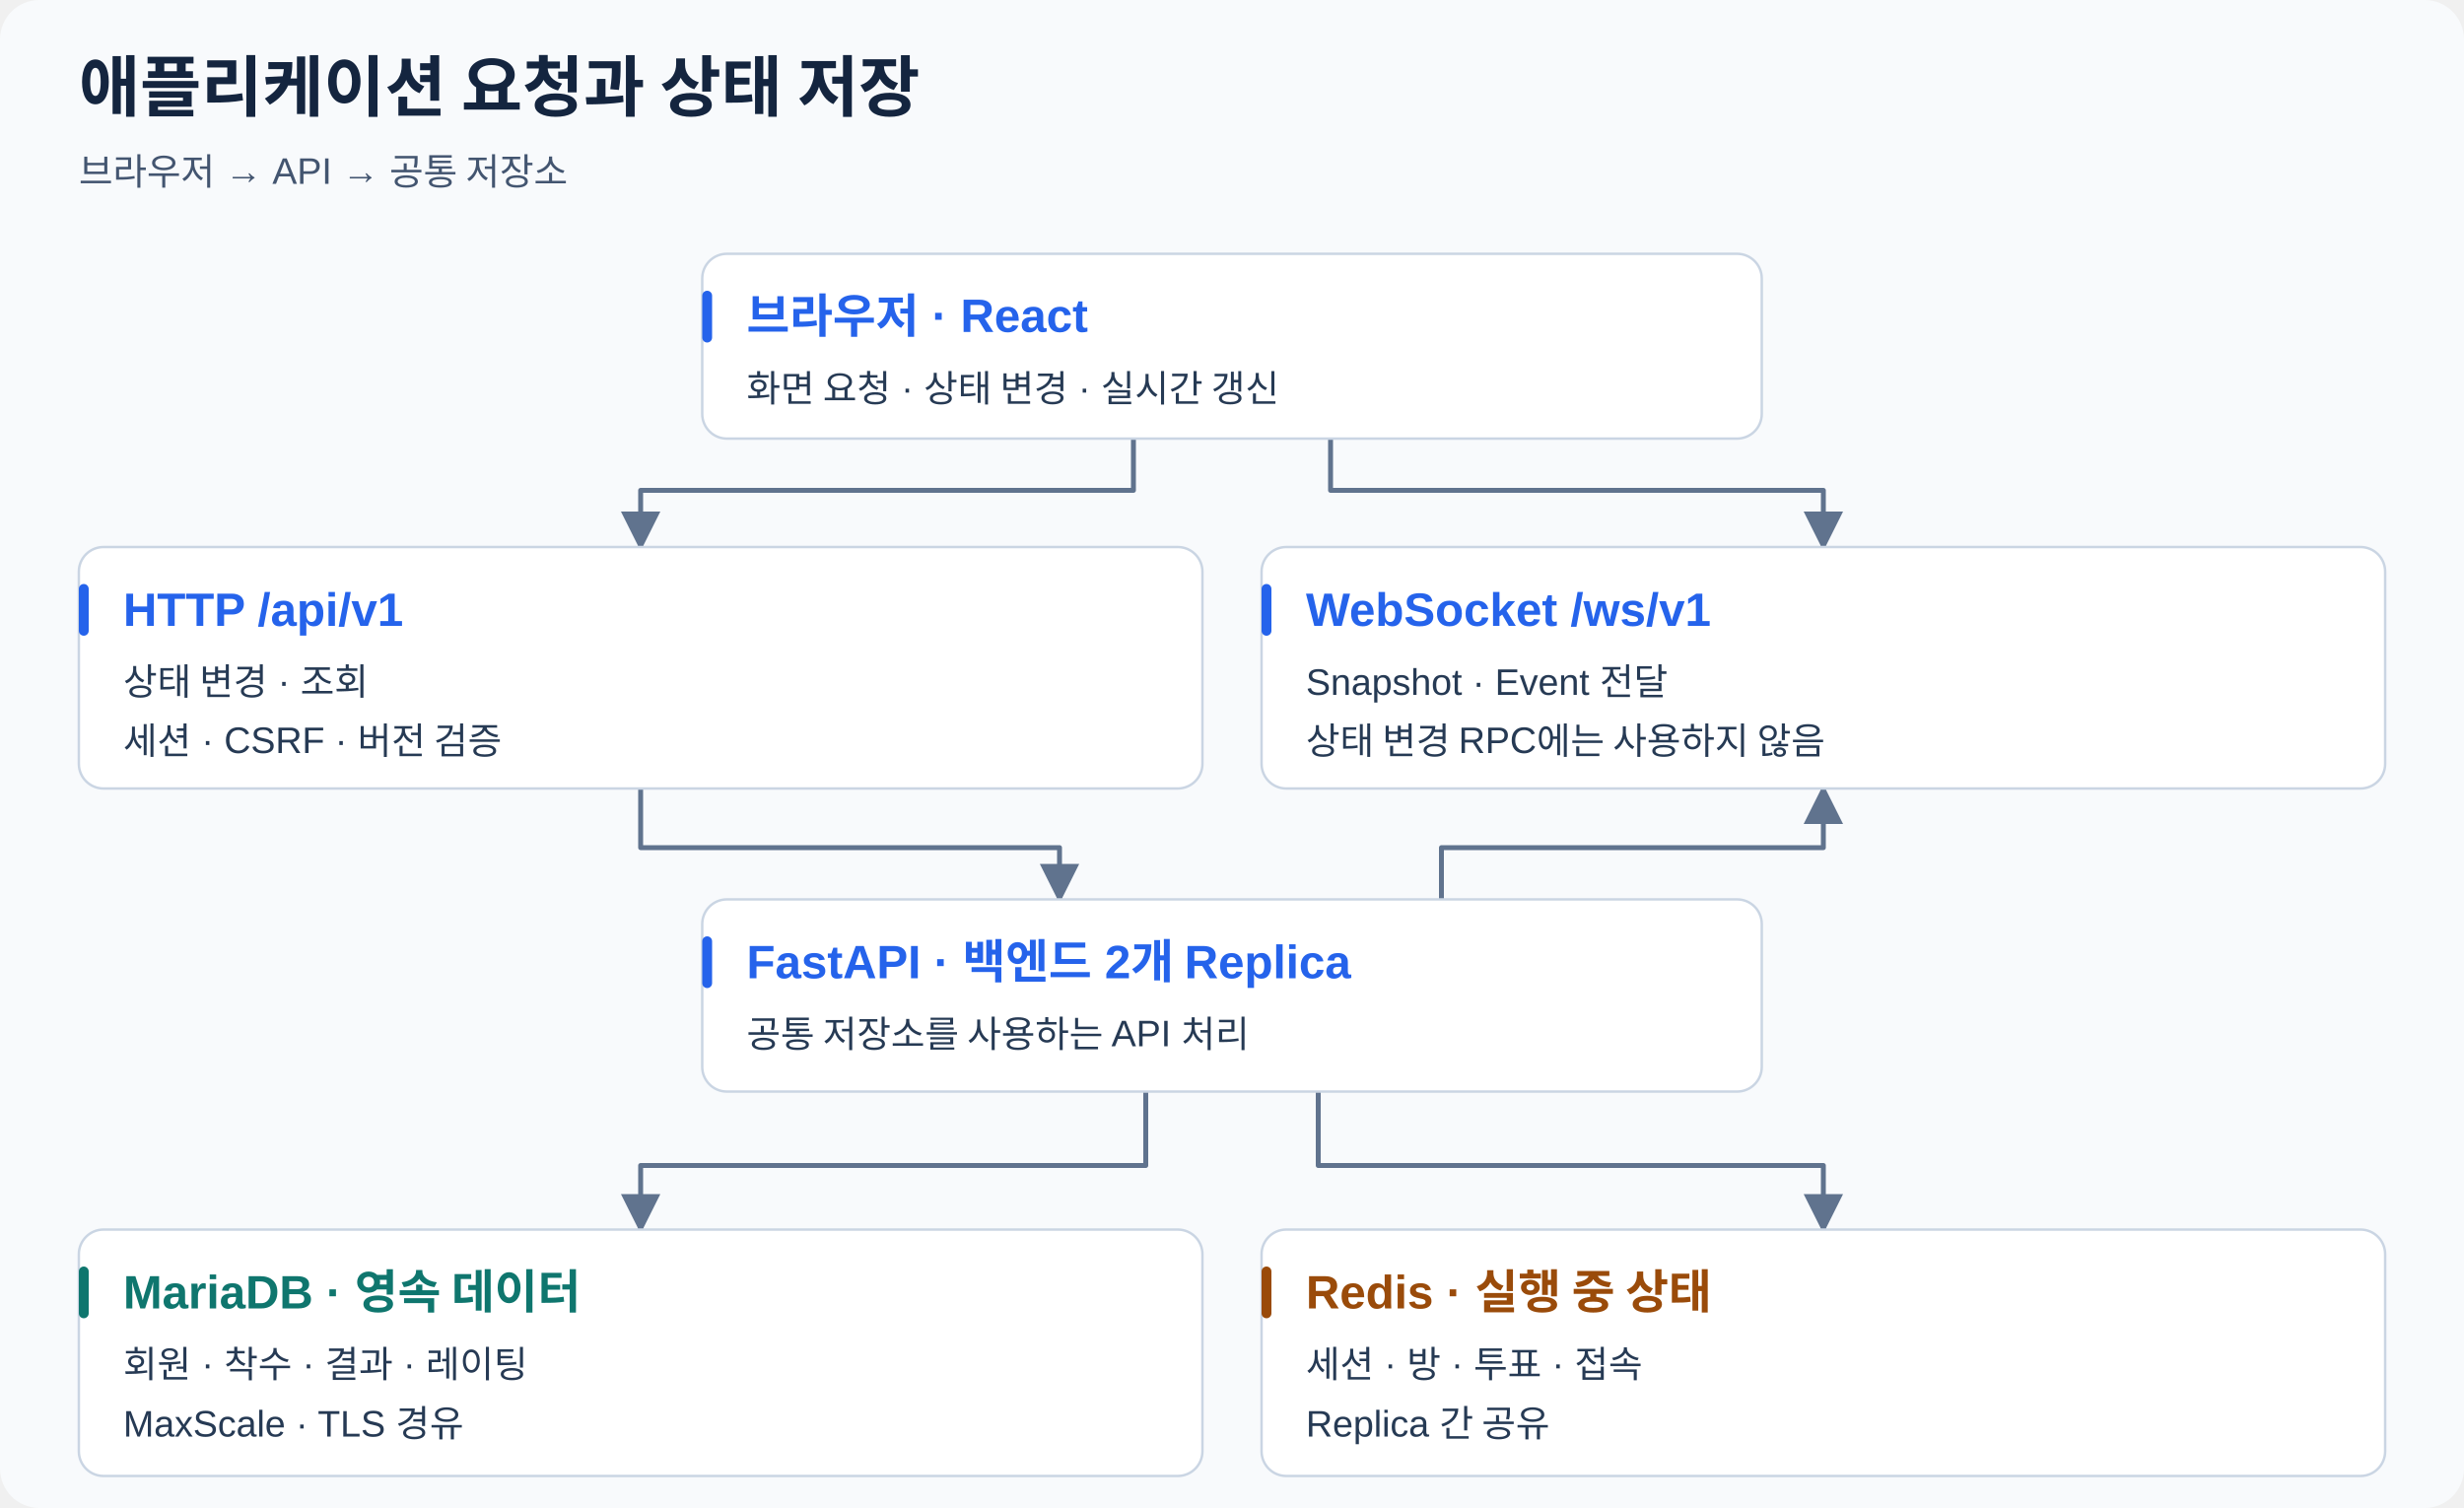
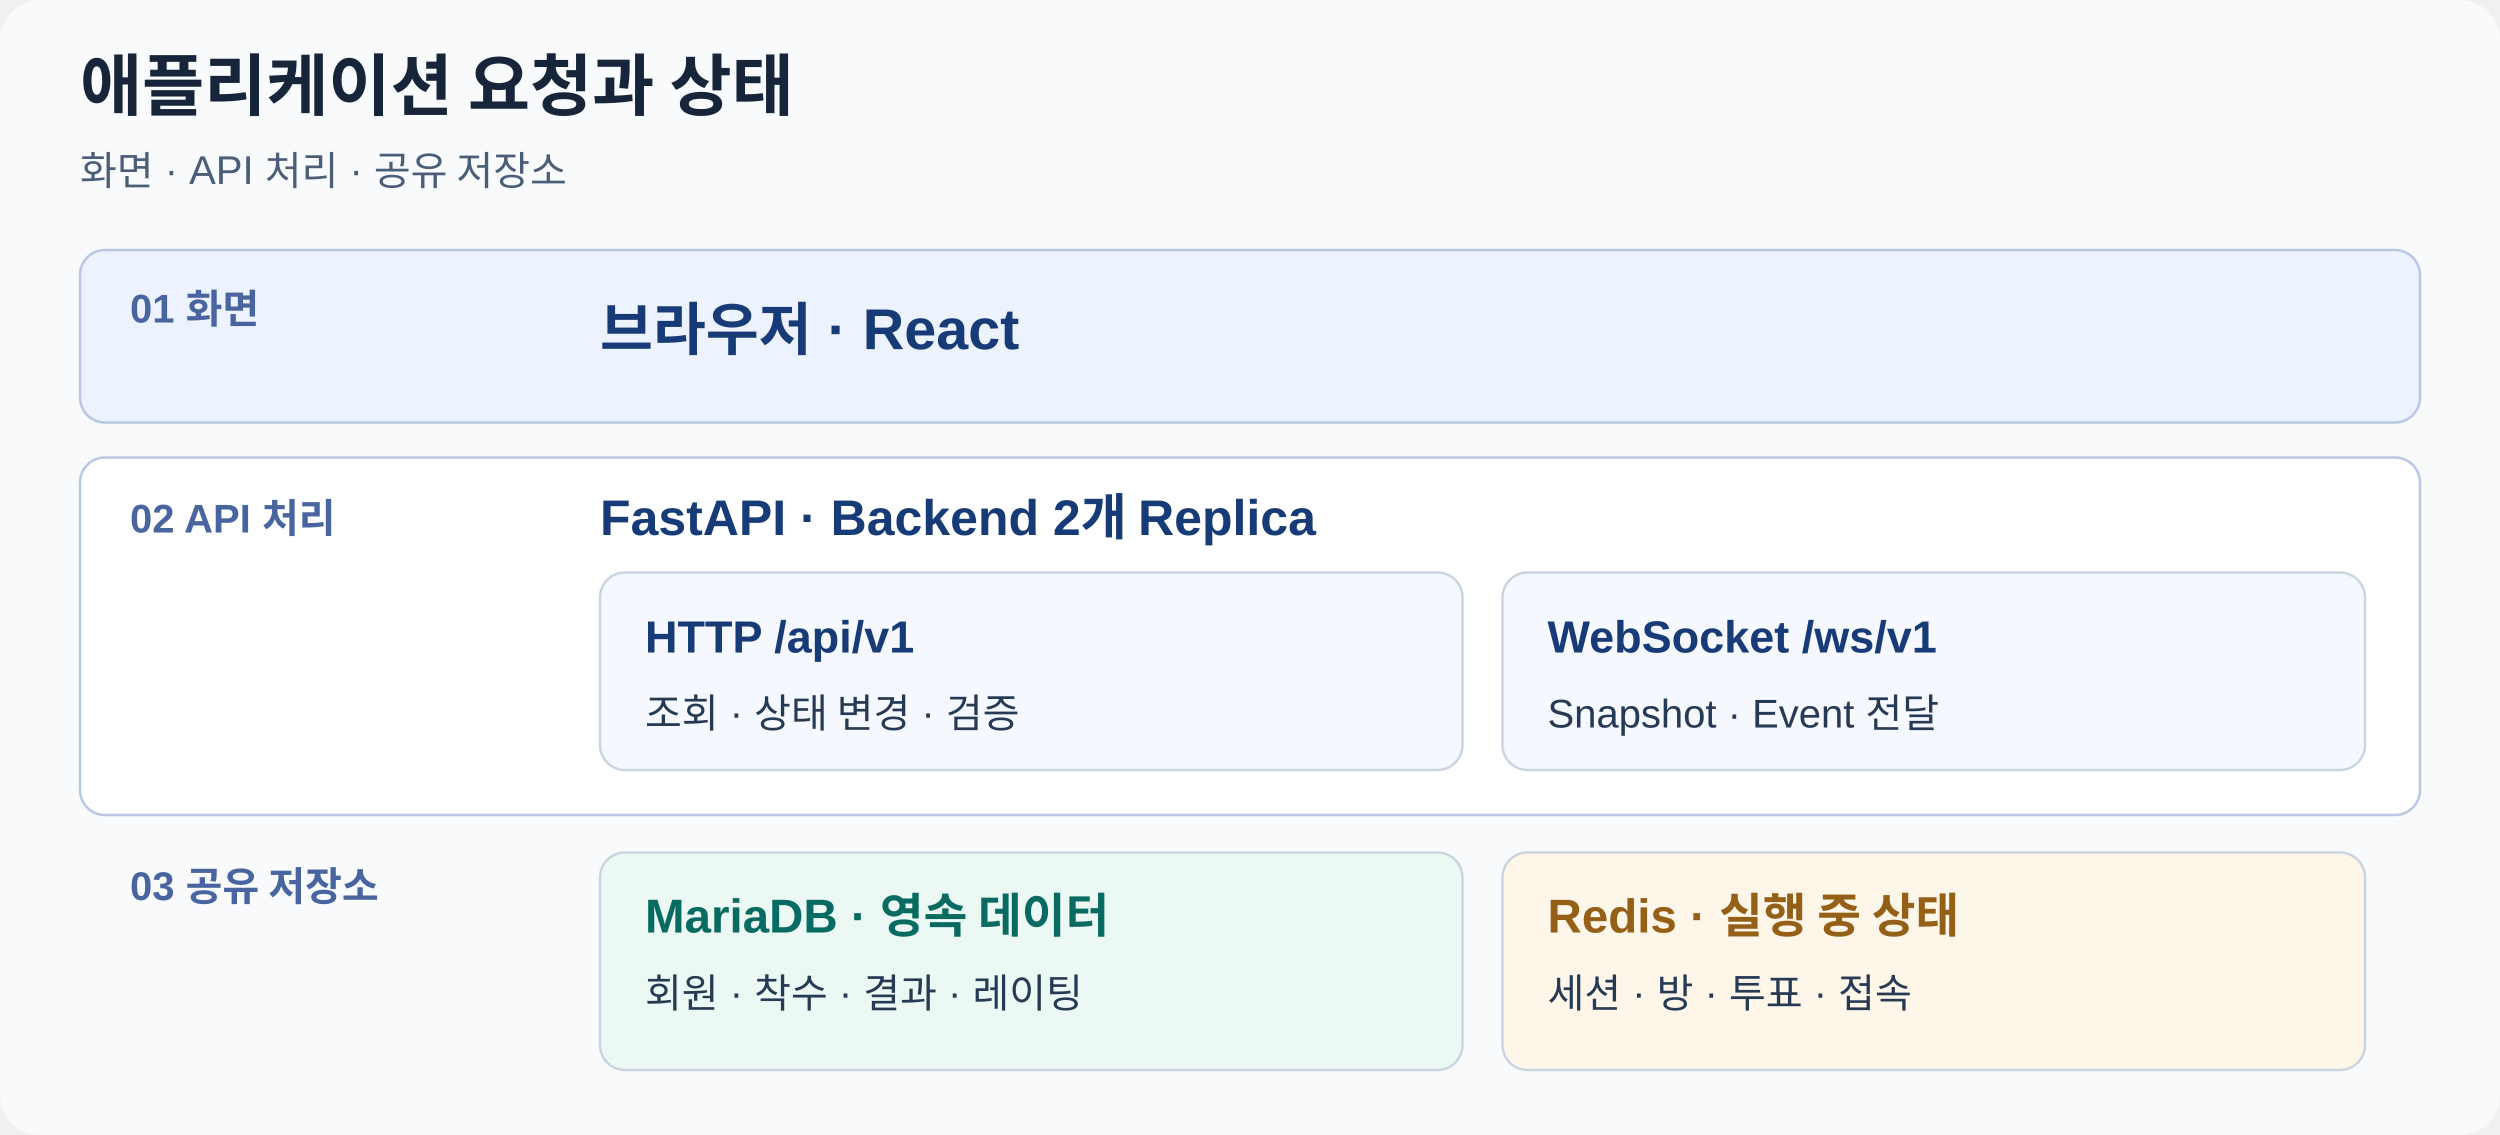
- <svg xmlns="http://www.w3.org/2000/svg" width="1000" height="612" viewBox="0 0 1000 612" role="img" aria-labelledby="title desc">
-   <defs>
-     <marker id="arrow" viewBox="0 0 10 10" refX="9" refY="5" markerWidth="8" markerHeight="8" orient="auto-start-reverse">
-       <path d="M 0 0 L 10 5 L 0 10 z" fill="#60738e" />
-     </marker>
-   </defs>
-   <rect width="1000" height="612" rx="16" fill="#f8fafc" />
-   <text x="32" y="45" font-family="Arial,'Noto Sans CJK KR','Malgun Gothic',sans-serif" font-size="27" font-weight="700" fill="#14253f">애플리케이션 요청과 상태 저장</text>
-   <text x="32" y="75" font-family="Arial,'Noto Sans CJK KR','Malgun Gothic',sans-serif" font-size="15" font-weight="400" fill="#435570">브라우저 → API → 공통 저장소</text>
-   <path d="M 460 178 V 199 H 260 V 222" fill="none" stroke="#60738e" stroke-width="2" stroke-linejoin="round" stroke-linecap="round" marker-end="url(#arrow)" />
-   <path d="M 540 178 V 199 H 740 V 222" fill="none" stroke="#60738e" stroke-width="2" stroke-linejoin="round" stroke-linecap="round" marker-end="url(#arrow)" />
-   <path d="M 260 320 V 344 H 430 V 365" fill="none" stroke="#60738e" stroke-width="2" stroke-linejoin="round" stroke-linecap="round" marker-end="url(#arrow)" />
-   <path d="M 585 365 V 344 H 740 V 320" fill="none" stroke="#60738e" stroke-width="2" stroke-linejoin="round" stroke-linecap="round" marker-end="url(#arrow)" />
-   <path d="M 465 443 V 473 H 260 V 499" fill="none" stroke="#60738e" stroke-width="2" stroke-linejoin="round" stroke-linecap="round" marker-end="url(#arrow)" />
-   <path d="M 535 443 V 473 H 740 V 499" fill="none" stroke="#60738e" stroke-width="2" stroke-linejoin="round" stroke-linecap="round" marker-end="url(#arrow)" />
-   <rect x="285" y="103" width="430" height="75" rx="10" fill="#ffffff" stroke="#cad5e3" />
-   <rect x="285" y="118" width="4" height="21" rx="2" fill="#2563eb" />
-   <text x="303" y="135" font-family="Arial,'Noto Sans CJK KR','Malgun Gothic',sans-serif" font-size="19" font-weight="700" fill="#2563eb">브라우저 · React</text>
-   <text x="303" y="163" font-family="Arial,'Noto Sans CJK KR','Malgun Gothic',sans-serif" font-size="15" font-weight="400" fill="#263a54">화면 요청 · 상태 변경 · 실시간 갱신</text>
-   <rect x="32" y="222" width="456" height="98" rx="10" fill="#ffffff" stroke="#cad5e3" />
-   <rect x="32" y="237" width="4" height="21" rx="2" fill="#2563eb" />
-   <text x="50" y="254" font-family="Arial,'Noto Sans CJK KR','Malgun Gothic',sans-serif" font-size="19" font-weight="700" fill="#2563eb">HTTP  /api/v1</text>
-   <text x="50" y="282" font-family="Arial,'Noto Sans CJK KR','Malgun Gothic',sans-serif" font-size="15" font-weight="400" fill="#263a54">상태 변경 · 조회</text>
-   <text x="50" y="306" font-family="Arial,'Noto Sans CJK KR','Malgun Gothic',sans-serif" font-size="15" font-weight="400" fill="#263a54">세션 · CSRF · 버전 검증</text>
-   <rect x="512" y="222" width="456" height="98" rx="10" fill="#ffffff" stroke="#cad5e3" />
-   <rect x="512" y="237" width="4" height="21" rx="2" fill="#2563eb" />
-   <text x="530" y="254" font-family="Arial,'Noto Sans CJK KR','Malgun Gothic',sans-serif" font-size="19" font-weight="700" fill="#2563eb">WebSocket  /ws/v1</text>
-   <text x="530" y="282" font-family="Arial,'Noto Sans CJK KR','Malgun Gothic',sans-serif" font-size="15" font-weight="400" fill="#263a54">Snapshot · Event 전달</text>
-   <text x="530" y="306" font-family="Arial,'Noto Sans CJK KR','Malgun Gothic',sans-serif" font-size="15" font-weight="400" fill="#263a54">상태 변경 RPC에는 사용하지 않음</text>
-   <rect x="285" y="365" width="430" height="78" rx="10" fill="#ffffff" stroke="#cad5e3" />
-   <rect x="285" y="380" width="4" height="21" rx="2" fill="#2563eb" />
-   <text x="303" y="397" font-family="Arial,'Noto Sans CJK KR','Malgun Gothic',sans-serif" font-size="19" font-weight="700" fill="#2563eb">FastAPI · 백엔드 2개 Replica</text>
-   <text x="303" y="425" font-family="Arial,'Noto Sans CJK KR','Malgun Gothic',sans-serif" font-size="15" font-weight="400" fill="#263a54">공통 저장소를 사용하는 API 처리</text>
-   <rect x="32" y="499" width="456" height="100" rx="10" fill="#ffffff" stroke="#cad5e3" />
-   <rect x="32" y="514" width="4" height="21" rx="2" fill="#0f766e" />
-   <text x="50" y="531" font-family="Arial,'Noto Sans CJK KR','Malgun Gothic',sans-serif" font-size="19" font-weight="700" fill="#0f766e">MariaDB · 영속 데이터</text>
-   <text x="50" y="559" font-family="Arial,'Noto Sans CJK KR','Malgun Gothic',sans-serif" font-size="15" font-weight="400" fill="#263a54">회원 · 착수 · 결과 · 레이팅</text>
-   <text x="50" y="583" font-family="Arial,'Noto Sans CJK KR','Malgun Gothic',sans-serif" font-size="15" font-weight="400" fill="#263a54">MaxScale · TLS 경유</text>
-   <rect x="512" y="499" width="456" height="100" rx="10" fill="#ffffff" stroke="#cad5e3" />
-   <rect x="512" y="514" width="4" height="21" rx="2" fill="#9a4b0a" />
-   <text x="530" y="531" font-family="Arial,'Noto Sans CJK KR','Malgun Gothic',sans-serif" font-size="19" font-weight="700" fill="#9a4b0a">Redis · 실행 중 상태</text>
-   <text x="530" y="559" font-family="Arial,'Noto Sans CJK KR','Malgun Gothic',sans-serif" font-size="15" font-weight="400" fill="#263a54">세션 · 방 · 투표 · 접속</text>
-   <text x="530" y="583" font-family="Arial,'Noto Sans CJK KR','Malgun Gothic',sans-serif" font-size="15" font-weight="400" fill="#263a54">Replica 간 공유</text>
+ <svg xmlns="http://www.w3.org/2000/svg" width="1000" height="454" viewBox="0 0 1000 454" role="img" aria-labelledby="title desc">
+   <rect width="1000" height="454" rx="16" fill="#f8fafc" />
+   <text x="32" y="44" font-family="Arial,'Noto Sans CJK KR','Malgun Gothic',sans-serif" font-size="27" font-weight="700" fill="#17253b">애플리케이션 요청과 상태</text>
+   <text x="32" y="74" font-family="Arial,'Noto Sans CJK KR','Malgun Gothic',sans-serif" font-size="16" font-weight="400" fill="#4b5e78">화면 · API 처리 · 공유 저장소</text>
+   <rect x="32" y="100" width="936" height="69" rx="10" fill="#edf2ff" stroke="#b8c7e3" />
+   <text x="52" y="129" font-family="Arial,'Noto Sans CJK KR','Malgun Gothic',sans-serif" font-size="16" font-weight="700" fill="#4865a0">01  화면</text>
+   <text x="240" y="140" font-family="Arial,'Noto Sans CJK KR','Malgun Gothic',sans-serif" font-size="23" font-weight="700" fill="#163b76">브라우저 · React</text>
+   <rect x="32" y="183" width="936" height="143" rx="10" fill="#fff" stroke="#b8c7e3" />
+   <text x="52" y="213" font-family="Arial,'Noto Sans CJK KR','Malgun Gothic',sans-serif" font-size="16" font-weight="700" fill="#4865a0">02  API 처리</text>
+   <text x="240" y="214" font-family="Arial,'Noto Sans CJK KR','Malgun Gothic',sans-serif" font-size="20" font-weight="700" fill="#163b76">FastAPI · Backend 2개 Replica</text>
+   <rect x="240" y="229" width="345" height="79" rx="10" fill="#f5f8ff" stroke="#cbd5e1" />
+   <text x="258" y="261" font-family="Arial,'Noto Sans CJK KR','Malgun Gothic',sans-serif" font-size="18" font-weight="700" fill="#163b76">HTTP  /api/v1</text>
+   <text x="258" y="291" font-family="Arial,'Noto Sans CJK KR','Malgun Gothic',sans-serif" font-size="16" font-weight="400" fill="#263a54">조회 · 상태 변경 · 검증</text>
+   <rect x="601" y="229" width="345" height="79" rx="10" fill="#f5f8ff" stroke="#cbd5e1" />
+   <text x="619" y="261" font-family="Arial,'Noto Sans CJK KR','Malgun Gothic',sans-serif" font-size="18" font-weight="700" fill="#163b76">WebSocket  /ws/v1</text>
+   <text x="619" y="291" font-family="Arial,'Noto Sans CJK KR','Malgun Gothic',sans-serif" font-size="16" font-weight="400" fill="#263a54">Snapshot · Event 전달</text>
+   <text x="52" y="360" font-family="Arial,'Noto Sans CJK KR','Malgun Gothic',sans-serif" font-size="16" font-weight="700" fill="#4865a0">03  공유 저장소</text>
+   <rect x="240" y="341" width="345" height="87" rx="10" fill="#ecf8f4" stroke="#cbd5e1" />
+   <text x="258" y="373" font-family="Arial,'Noto Sans CJK KR','Malgun Gothic',sans-serif" font-size="19" font-weight="700" fill="#086b62">MariaDB · 영속 데이터</text>
+   <text x="258" y="403" font-family="Arial,'Noto Sans CJK KR','Malgun Gothic',sans-serif" font-size="16" font-weight="400" fill="#263a54">회원 · 착수 · 결과 · 레이팅</text>
+   <rect x="601" y="341" width="345" height="87" rx="10" fill="#fff6ea" stroke="#cbd5e1" />
+   <text x="619" y="373" font-family="Arial,'Noto Sans CJK KR','Malgun Gothic',sans-serif" font-size="19" font-weight="700" fill="#946018">Redis · 실행 중 상태</text>
+   <text x="619" y="403" font-family="Arial,'Noto Sans CJK KR','Malgun Gothic',sans-serif" font-size="16" font-weight="400" fill="#263a54">세션 · 방 · 투표 · 접속</text>
</svg>
